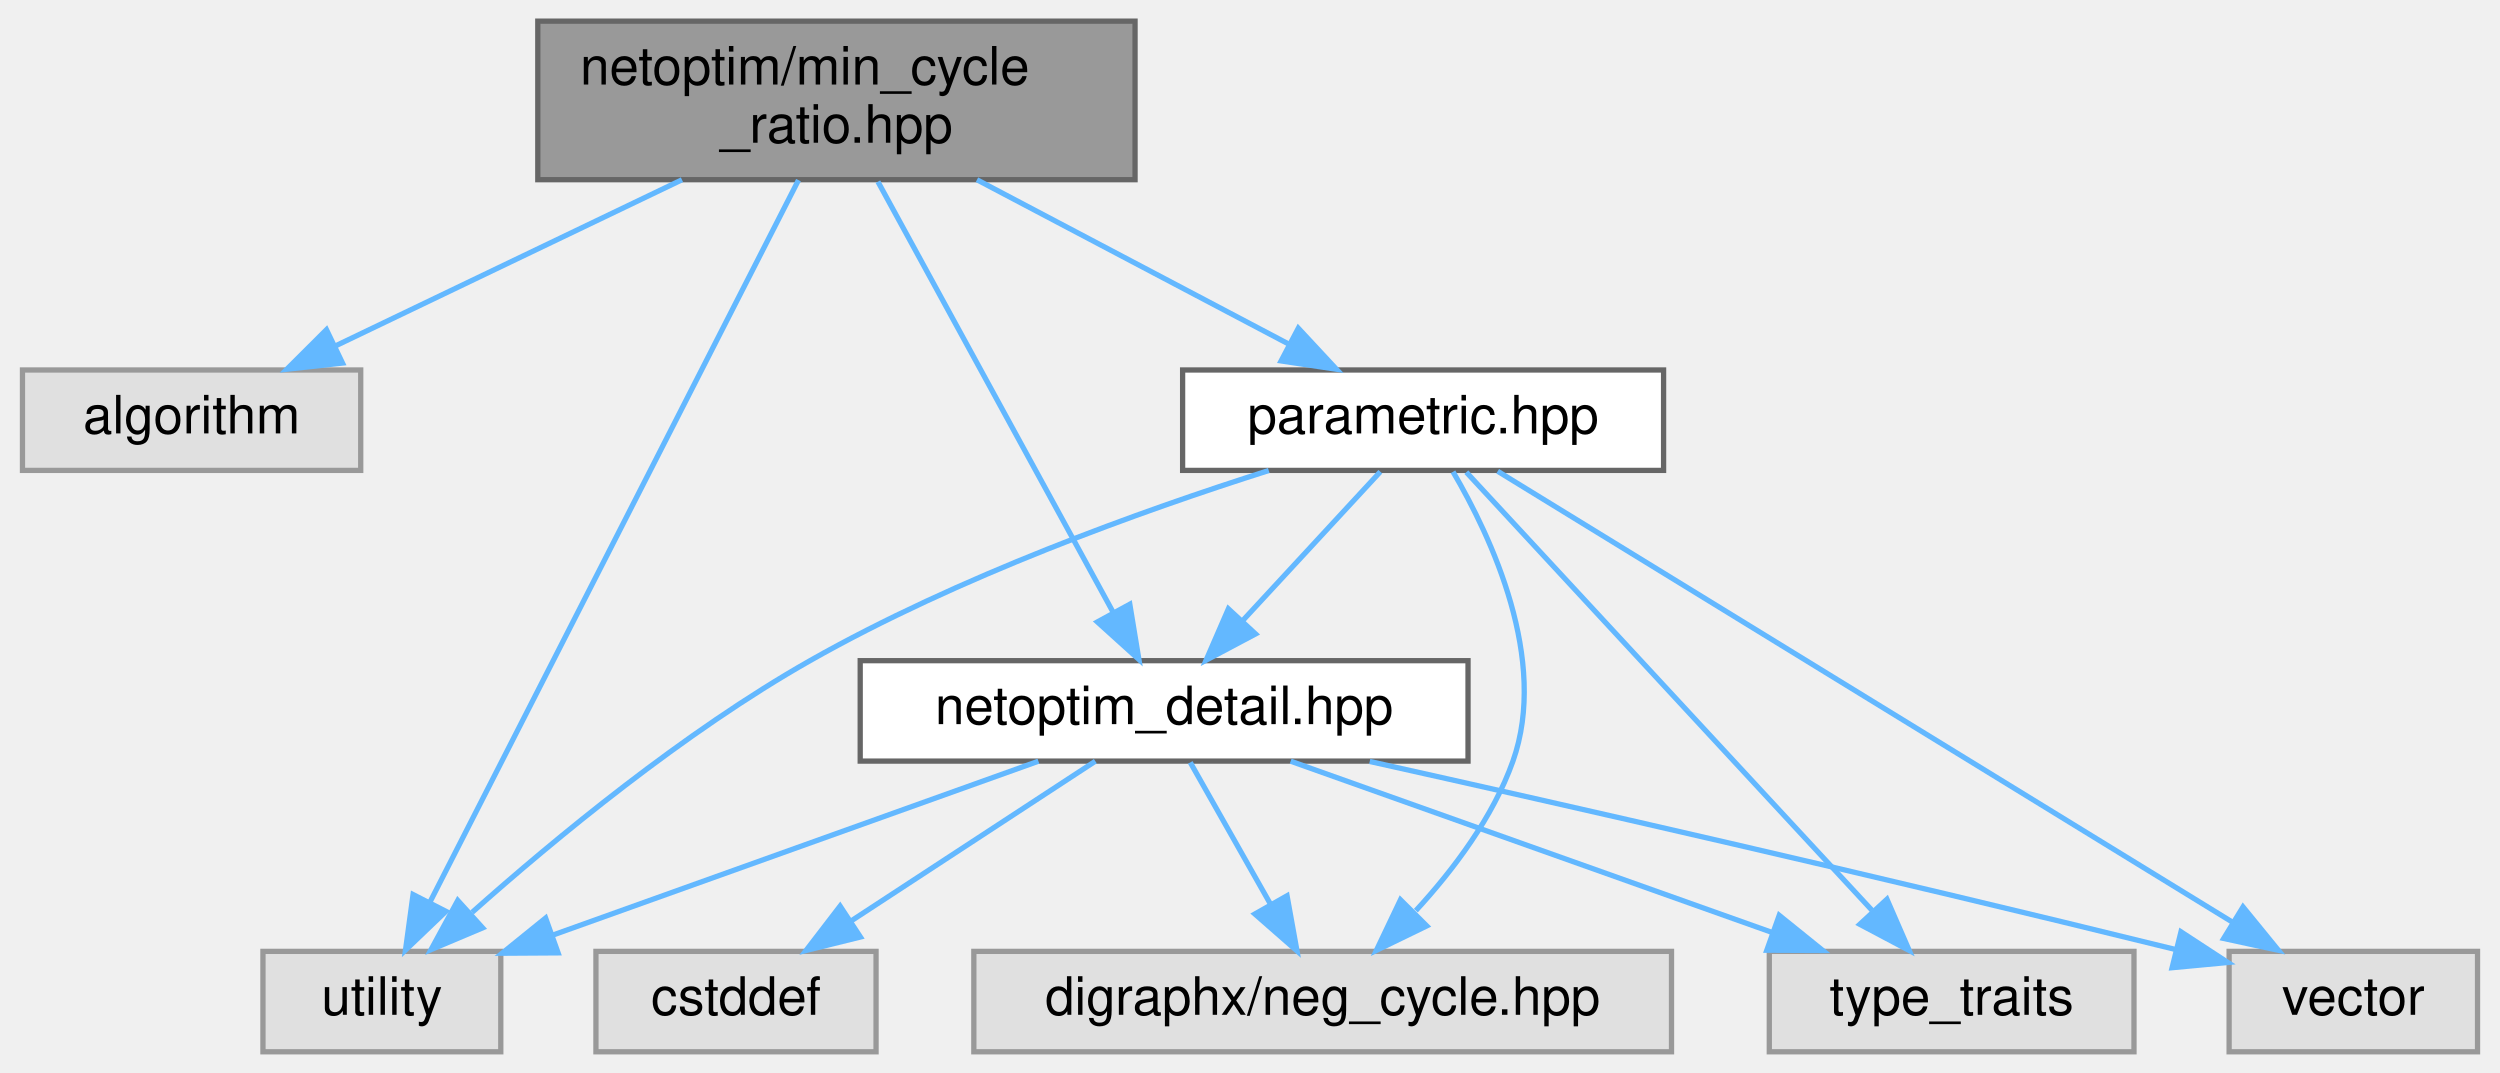
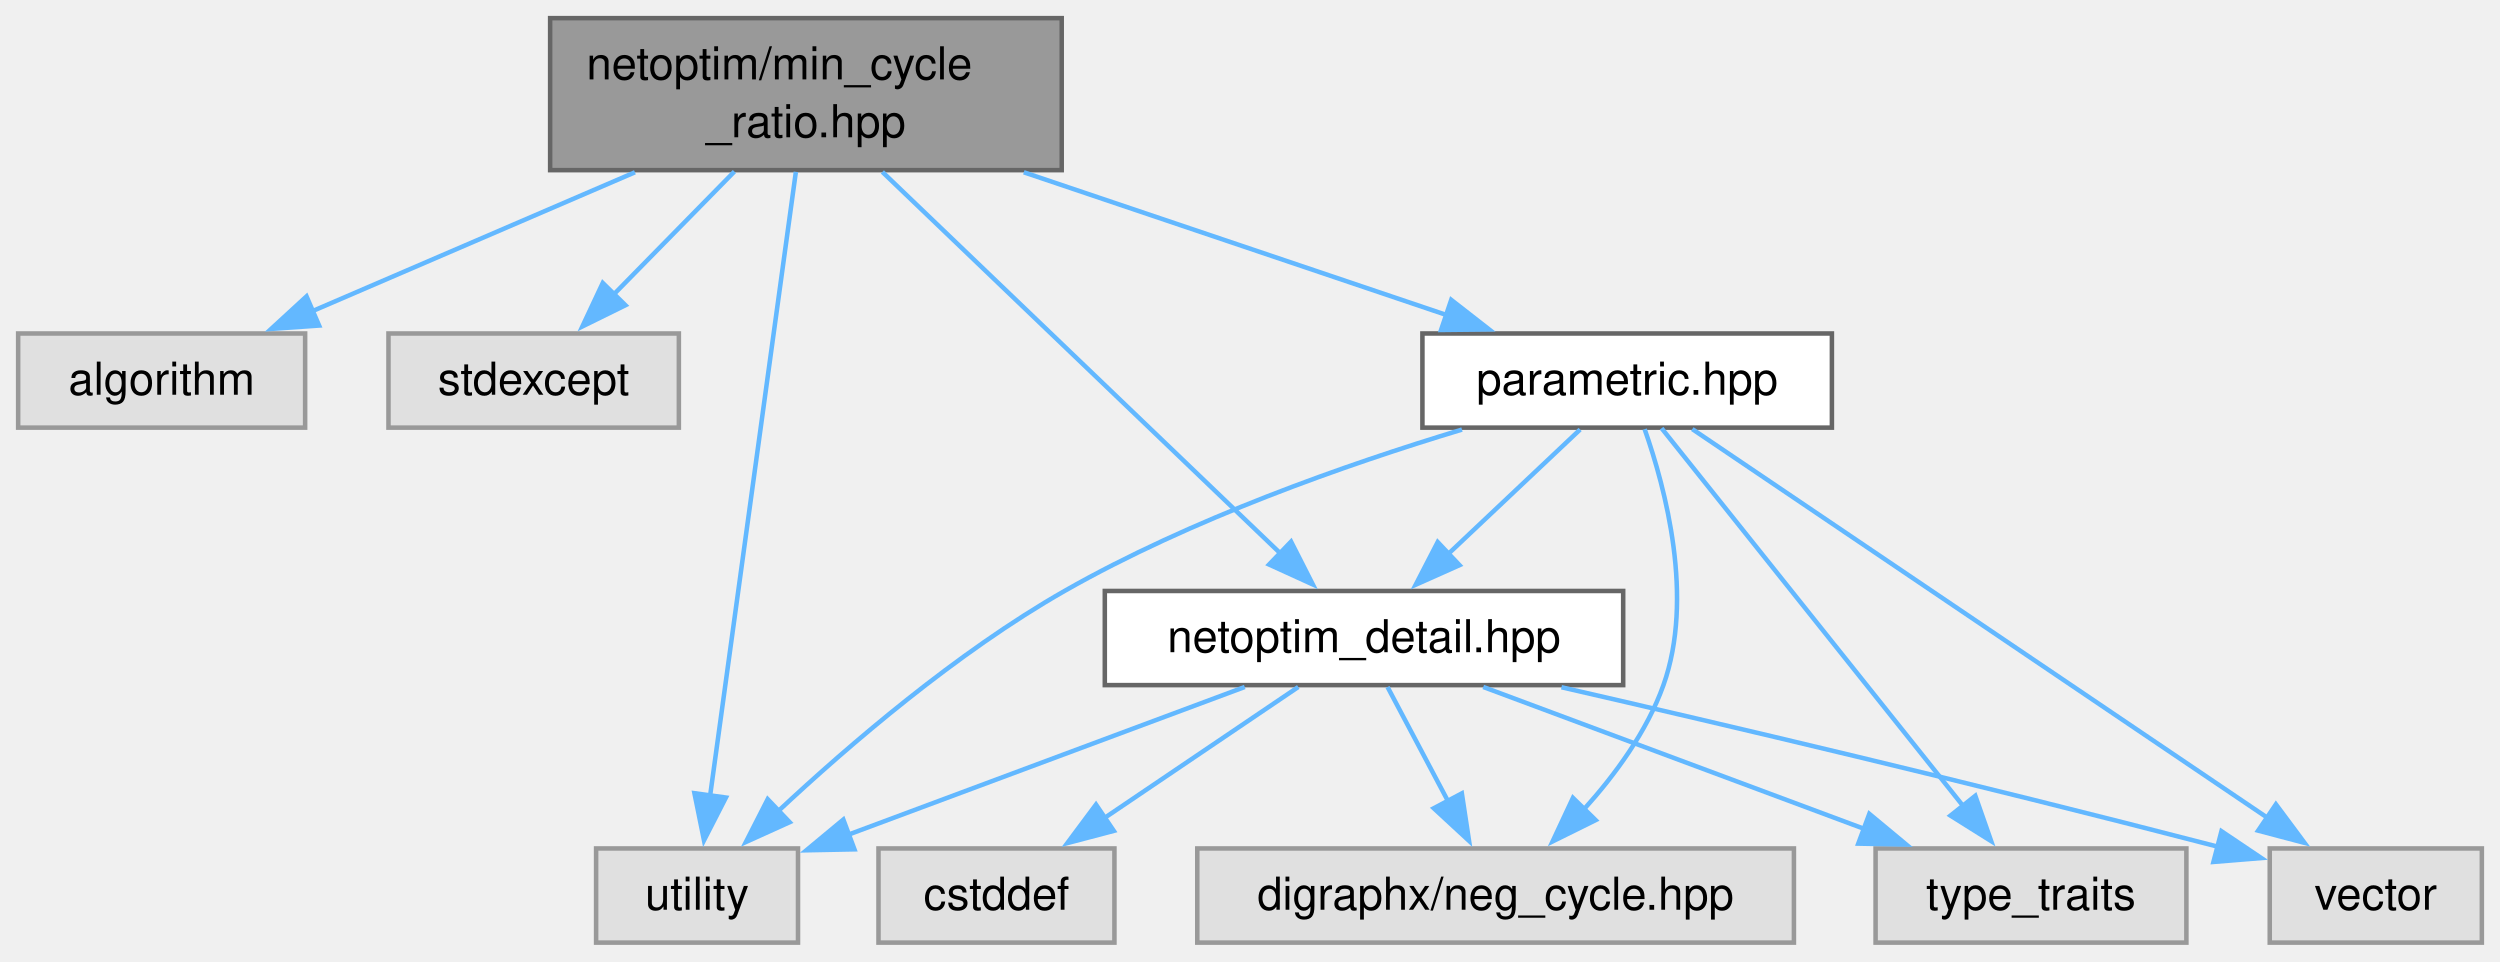
- <svg xmlns="http://www.w3.org/2000/svg" xmlns:xlink="http://www.w3.org/1999/xlink" width="473pt" height="203pt" viewBox="0.00 0.00 472.50 203.00">
-   <g id="graph0" class="graph" transform="scale(1 1) rotate(0) translate(4 199)">
+ <svg xmlns="http://www.w3.org/2000/svg" xmlns:xlink="http://www.w3.org/1999/xlink" width="551pt" height="212pt" viewBox="0.00 0.00 551.00 212.00">
+   <g id="graph0" class="graph" transform="scale(1 1) rotate(0) translate(4 207.75)">
    <g id="Node000001" class="node">
      <g id="a_Node000001">
        <a xlink:title="Minimum cost-to-time cycle ratio problem solver.">
-           <polygon fill="#999999" stroke="#666666" points="210.5,-195 97.5,-195 97.5,-165 210.5,-165 210.5,-195" />
-           <text text-anchor="start" x="105.5" y="-183" font-family="Helvetica,sans-Serif" font-size="10.00">netoptim/min_cycle</text>
-           <text text-anchor="middle" x="154" y="-172" font-family="Helvetica,sans-Serif" font-size="10.00">_ratio.hpp</text>
+           <polygon fill="#999999" stroke="#666666" points="230,-203.75 117.25,-203.75 117.25,-170.25 230,-170.25 230,-203.75" />
+           <text xml:space="preserve" text-anchor="start" x="125.25" y="-190.25" font-family="Helvetica,sans-Serif" font-size="10.00">netoptim/min_cycle</text>
+           <text xml:space="preserve" text-anchor="middle" x="173.62" y="-177.5" font-family="Helvetica,sans-Serif" font-size="10.00">_ratio.hpp</text>
        </a>
      </g>
    </g>
    <g id="Node000002" class="node">
      <g id="a_Node000002">
        <a xlink:title=" ">
-           <polygon fill="#e0e0e0" stroke="#999999" points="64,-129 0,-129 0,-110 64,-110 64,-129" />
-           <text text-anchor="middle" x="32" y="-117" font-family="Helvetica,sans-Serif" font-size="10.00">algorithm</text>
+           <polygon fill="#e0e0e0" stroke="#999999" points="63.25,-134.25 0,-134.25 0,-113.5 63.25,-113.5 63.25,-134.25" />
+           <text xml:space="preserve" text-anchor="middle" x="31.62" y="-120.75" font-family="Helvetica,sans-Serif" font-size="10.00">algorithm</text>
        </a>
      </g>
    </g>
    <g id="edge1_Node000001_Node000002" class="edge">
      <g id="a_edge1_Node000001_Node000002">
        <a xlink:title=" ">
-           <path fill="none" stroke="#63b8ff" d="M124.78,-164.99C104.88,-155.45 78.72,-142.9 59.25,-133.57" />
-           <polygon fill="#63b8ff" stroke="#63b8ff" points="60.55,-130.31 50.02,-129.14 57.52,-136.62 60.55,-130.31" />
+           <path fill="none" stroke="#63b8ff" d="M135.94,-169.78C113.83,-160.26 86.15,-148.35 64.86,-139.18" />
+           <polygon fill="#63b8ff" stroke="#63b8ff" points="66.33,-136 55.76,-135.26 63.56,-142.43 66.33,-136" />
        </a>
      </g>
    </g>
    <g id="Node000003" class="node">
      <g id="a_Node000003">
        <a xlink:title=" ">
-           <polygon fill="#e0e0e0" stroke="#999999" points="90.5,-19 45.5,-19 45.5,0 90.5,0 90.5,-19" />
-           <text text-anchor="middle" x="68" y="-7" font-family="Helvetica,sans-Serif" font-size="10.00">utility</text>
+           <polygon fill="#e0e0e0" stroke="#999999" points="145.62,-134.25 81.62,-134.25 81.62,-113.5 145.62,-113.5 145.62,-134.25" />
+           <text xml:space="preserve" text-anchor="middle" x="113.62" y="-120.75" font-family="Helvetica,sans-Serif" font-size="10.00">stdexcept</text>
        </a>
      </g>
    </g>
    <g id="edge2_Node000001_Node000003" class="edge">
      <g id="a_edge2_Node000001_Node000003">
        <a xlink:title=" ">
-           <path fill="none" stroke="#63b8ff" d="M146.82,-164.92C131.23,-134.39 94.34,-62.1 77.13,-28.39" />
-           <polygon fill="#63b8ff" stroke="#63b8ff" points="80.13,-26.57 72.47,-19.25 73.9,-29.75 80.13,-26.57" />
+           <path fill="none" stroke="#63b8ff" d="M157.86,-169.94C149.72,-161.64 139.75,-151.49 131.34,-142.93" />
+           <polygon fill="#63b8ff" stroke="#63b8ff" points="133.85,-140.48 124.35,-135.8 128.85,-145.39 133.85,-140.48" />
        </a>
      </g>
    </g>
    <g id="Node000004" class="node">
      <g id="a_Node000004">
-         <a xlink:href="netoptim__detail_8hpp.html" target="_top" xlink:title="Internal implementation helpers shared by the netoptim algorithms.">
-           <polygon fill="white" stroke="#666666" points="273.5,-74 158.5,-74 158.5,-55 273.5,-55 273.5,-74" />
-           <text text-anchor="middle" x="216" y="-62" font-family="Helvetica,sans-Serif" font-size="10.00">netoptim_detail.hpp</text>
+         <a xlink:title=" ">
+           <polygon fill="#e0e0e0" stroke="#999999" points="171.88,-20.75 127.38,-20.75 127.38,0 171.88,0 171.88,-20.75" />
+           <text xml:space="preserve" text-anchor="middle" x="149.62" y="-7.25" font-family="Helvetica,sans-Serif" font-size="10.00">utility</text>
        </a>
      </g>
    </g>
    <g id="edge3_Node000001_Node000004" class="edge">
      <g id="a_edge3_Node000001_Node000004">
        <a xlink:title=" ">
-           <path fill="none" stroke="#63b8ff" d="M161.85,-164.63C173.21,-143.84 194.18,-105.44 206.43,-83.02" />
-           <polygon fill="#63b8ff" stroke="#63b8ff" points="209.51,-84.68 211.23,-74.23 203.37,-81.33 209.51,-84.68" />
+           <path fill="none" stroke="#63b8ff" d="M171.41,-169.88C167.05,-138.15 157.35,-67.59 152.5,-32.31" />
+           <polygon fill="#63b8ff" stroke="#63b8ff" points="155.99,-31.97 151.16,-22.54 149.05,-32.93 155.99,-31.97" />
+         </a>
+       </g>
+     </g>
+     <g id="Node000005" class="node">
+       <g id="a_Node000005">
+         <a xlink:href="netoptim__detail_8hpp.html" target="_top" xlink:title="Internal implementation helpers shared by the netoptim algorithms.">
+           <polygon fill="white" stroke="#666666" points="353.75,-77.5 239.5,-77.5 239.5,-56.75 353.75,-56.75 353.75,-77.5" />
+           <text xml:space="preserve" text-anchor="middle" x="296.62" y="-64" font-family="Helvetica,sans-Serif" font-size="10.00">netoptim_detail.hpp</text>
+         </a>
+       </g>
+     </g>
+     <g id="edge4_Node000001_Node000005" class="edge">
+       <g id="a_edge4_Node000001_Node000005">
+         <a xlink:title=" ">
+           <path fill="none" stroke="#63b8ff" d="M190.47,-169.86C213.46,-147.83 254.5,-108.5 278.25,-85.73" />
+           <polygon fill="#63b8ff" stroke="#63b8ff" points="280.55,-88.38 285.35,-78.93 275.7,-83.33 280.55,-88.38" />
+         </a>
+       </g>
+     </g>
+     <g id="Node000010" class="node">
+       <g id="a_Node000010">
+         <a xlink:href="parametric_8hpp.html" target="_top" xlink:title="Maximum parametric problem solver for network optimization.">
+           <polygon fill="white" stroke="#666666" points="399.75,-134.25 309.5,-134.25 309.5,-113.5 399.75,-113.5 399.75,-134.25" />
+           <text xml:space="preserve" text-anchor="middle" x="354.62" y="-120.75" font-family="Helvetica,sans-Serif" font-size="10.00">parametric.hpp</text>
+         </a>
+       </g>
+     </g>
+     <g id="edge10_Node000001_Node000010" class="edge">
+       <g id="a_edge10_Node000001_Node000010">
+         <a xlink:title=" ">
+           <path fill="none" stroke="#63b8ff" d="M221.65,-169.78C250.74,-159.96 287.4,-147.58 314.85,-138.31" />
+           <polygon fill="#63b8ff" stroke="#63b8ff" points="315.85,-141.66 324.2,-135.15 313.61,-135.03 315.85,-141.66" />
+         </a>
+       </g>
+     </g>
+     <g id="edge8_Node000005_Node000004" class="edge">
+       <g id="a_edge8_Node000005_Node000004">
+         <a xlink:title=" ">
+           <path fill="none" stroke="#63b8ff" d="M270.34,-56.34C245.92,-47.24 209.43,-33.65 182.97,-23.79" />
+           <polygon fill="#63b8ff" stroke="#63b8ff" points="184.32,-20.56 173.72,-20.35 181.87,-27.12 184.32,-20.56" />
+         </a>
+       </g>
+     </g>
+     <g id="Node000006" class="node">
+       <g id="a_Node000006">
+         <a xlink:title=" ">
+           <polygon fill="#e0e0e0" stroke="#999999" points="241.62,-20.75 189.62,-20.75 189.62,0 241.62,0 241.62,-20.75" />
+           <text xml:space="preserve" text-anchor="middle" x="215.62" y="-7.25" font-family="Helvetica,sans-Serif" font-size="10.00">cstddef</text>
+         </a>
+       </g>
+     </g>
+     <g id="edge5_Node000005_Node000006" class="edge">
+       <g id="a_edge5_Node000005_Node000006">
+         <a xlink:title=" ">
+           <path fill="none" stroke="#63b8ff" d="M282.14,-56.34C270.28,-48.32 253.25,-36.81 239.39,-27.44" />
+           <polygon fill="#63b8ff" stroke="#63b8ff" points="241.48,-24.63 231.23,-21.93 237.56,-30.43 241.48,-24.63" />
+         </a>
+       </g>
+     </g>
+     <g id="Node000007" class="node">
+       <g id="a_Node000007">
+         <a xlink:title=" ">
+           <polygon fill="#e0e0e0" stroke="#999999" points="391.38,-20.75 259.88,-20.75 259.88,0 391.38,0 391.38,-20.75" />
+           <text xml:space="preserve" text-anchor="middle" x="325.62" y="-7.25" font-family="Helvetica,sans-Serif" font-size="10.00">digraphx/neg_cycle.hpp</text>
+         </a>
+       </g>
+     </g>
+     <g id="edge6_Node000005_Node000007" class="edge">
+       <g id="a_edge6_Node000005_Node000007">
+         <a xlink:title=" ">
+           <path fill="none" stroke="#63b8ff" d="M301.81,-56.34C305.52,-49.33 310.64,-39.66 315.19,-31.08" />
+           <polygon fill="#63b8ff" stroke="#63b8ff" points="318.19,-32.89 319.78,-22.42 312,-29.61 318.19,-32.89" />
+         </a>
+       </g>
+     </g>
+     <g id="Node000008" class="node">
+       <g id="a_Node000008">
+         <a xlink:title=" ">
+           <polygon fill="#e0e0e0" stroke="#999999" points="477.88,-20.75 409.38,-20.75 409.38,0 477.88,0 477.88,-20.75" />
+           <text xml:space="preserve" text-anchor="middle" x="443.62" y="-7.25" font-family="Helvetica,sans-Serif" font-size="10.00">type_traits</text>
+         </a>
+       </g>
+     </g>
+     <g id="edge7_Node000005_Node000008" class="edge">
+       <g id="a_edge7_Node000005_Node000008">
+         <a xlink:title=" ">
+           <path fill="none" stroke="#63b8ff" d="M322.91,-56.34C346.32,-47.62 380.81,-34.77 406.94,-25.04" />
+           <polygon fill="#63b8ff" stroke="#63b8ff" points="408,-28.38 416.15,-21.61 405.56,-21.82 408,-28.38" />
        </a>
      </g>
    </g>
    <g id="Node000009" class="node">
      <g id="a_Node000009">
-         <a xlink:href="parametric_8hpp.html" target="_top" xlink:title="Maximum parametric problem solver for network optimization.">
-           <polygon fill="white" stroke="#666666" points="310.5,-129 219.5,-129 219.5,-110 310.5,-110 310.5,-129" />
-           <text text-anchor="middle" x="265" y="-117" font-family="Helvetica,sans-Serif" font-size="10.00">parametric.hpp</text>
-         </a>
-       </g>
-     </g>
-     <g id="edge9_Node000001_Node000009" class="edge">
-       <g id="a_edge9_Node000001_Node000009">
-         <a xlink:title=" ">
-           <path fill="none" stroke="#63b8ff" d="M180.59,-164.99C198.45,-155.58 221.84,-143.24 239.48,-133.95" />
-           <polygon fill="#63b8ff" stroke="#63b8ff" points="241.39,-136.9 248.61,-129.14 238.13,-130.71 241.39,-136.9" />
-         </a>
-       </g>
-     </g>
-     <g id="edge7_Node000004_Node000003" class="edge">
-       <g id="a_edge7_Node000004_Node000003">
-         <a xlink:title=" ">
-           <path fill="none" stroke="#63b8ff" d="M192.22,-54.98C167.33,-46.07 128.09,-32.02 100.39,-22.1" />
-           <polygon fill="#63b8ff" stroke="#63b8ff" points="101.34,-18.72 90.75,-18.65 98.98,-25.31 101.34,-18.72" />
-         </a>
-       </g>
-     </g>
-     <g id="Node000005" class="node">
-       <g id="a_Node000005">
-         <a xlink:title=" ">
-           <polygon fill="#e0e0e0" stroke="#999999" points="161.5,-19 108.5,-19 108.5,0 161.5,0 161.5,-19" />
-           <text text-anchor="middle" x="135" y="-7" font-family="Helvetica,sans-Serif" font-size="10.00">cstddef</text>
-         </a>
-       </g>
-     </g>
-     <g id="edge4_Node000004_Node000005" class="edge">
-       <g id="a_edge4_Node000004_Node000005">
-         <a xlink:title=" ">
-           <path fill="none" stroke="#63b8ff" d="M202.99,-54.98C190.54,-46.84 171.54,-34.41 156.79,-24.76" />
-           <polygon fill="#63b8ff" stroke="#63b8ff" points="158.54,-21.72 148.25,-19.17 154.7,-27.57 158.54,-21.72" />
-         </a>
-       </g>
-     </g>
-     <g id="Node000006" class="node">
-       <g id="a_Node000006">
-         <a xlink:title=" ">
-           <polygon fill="#e0e0e0" stroke="#999999" points="312,-19 180,-19 180,0 312,0 312,-19" />
-           <text text-anchor="middle" x="246" y="-7" font-family="Helvetica,sans-Serif" font-size="10.00">digraphx/neg_cycle.hpp</text>
-         </a>
-       </g>
-     </g>
-     <g id="edge5_Node000004_Node000006" class="edge">
-       <g id="a_edge5_Node000004_Node000006">
-         <a xlink:title=" ">
-           <path fill="none" stroke="#63b8ff" d="M220.95,-54.75C225.06,-47.49 231.03,-36.95 236.1,-27.98" />
-           <polygon fill="#63b8ff" stroke="#63b8ff" points="239.26,-29.52 241.14,-19.09 233.17,-26.07 239.26,-29.52" />
-         </a>
-       </g>
-     </g>
-     <g id="Node000007" class="node">
-       <g id="a_Node000007">
-         <a xlink:title=" ">
-           <polygon fill="#e0e0e0" stroke="#999999" points="399.5,-19 330.5,-19 330.5,0 399.5,0 399.5,-19" />
-           <text text-anchor="middle" x="365" y="-7" font-family="Helvetica,sans-Serif" font-size="10.00">type_traits</text>
-         </a>
-       </g>
-     </g>
-     <g id="edge6_Node000004_Node000007" class="edge">
-       <g id="a_edge6_Node000004_Node000007">
-         <a xlink:title=" ">
-           <path fill="none" stroke="#63b8ff" d="M239.94,-54.98C264.56,-46.23 303.12,-32.51 330.92,-22.62" />
-           <polygon fill="#63b8ff" stroke="#63b8ff" points="332.38,-25.82 340.62,-19.17 330.03,-19.22 332.38,-25.82" />
-         </a>
-       </g>
-     </g>
-     <g id="Node000008" class="node">
-       <g id="a_Node000008">
-         <a xlink:title=" ">
-           <polygon fill="#e0e0e0" stroke="#999999" points="464.5,-19 417.5,-19 417.5,0 464.5,0 464.5,-19" />
-           <text text-anchor="middle" x="441" y="-7" font-family="Helvetica,sans-Serif" font-size="10.00">vector</text>
-         </a>
-       </g>
-     </g>
-     <g id="edge8_Node000004_Node000008" class="edge">
-       <g id="a_edge8_Node000004_Node000008">
-         <a xlink:title=" ">
-           <path fill="none" stroke="#63b8ff" d="M254.9,-54.93C291.89,-46.69 349.31,-33.67 407.53,-19.31" />
-           <polygon fill="#63b8ff" stroke="#63b8ff" points="408.39,-22.7 417.26,-16.9 406.71,-15.91 408.39,-22.7" />
-         </a>
-       </g>
-     </g>
-     <g id="edge12_Node000009_Node000003" class="edge">
-       <g id="a_edge12_Node000009_Node000003">
-         <a xlink:title=" ">
-           <path fill="none" stroke="#63b8ff" d="M235.8,-109.98C211.67,-102.32 176.96,-89.85 149,-74 125.13,-60.47 100.75,-40.32 85.06,-26.37" />
-           <polygon fill="#63b8ff" stroke="#63b8ff" points="87.06,-23.45 77.3,-19.33 82.36,-28.64 87.06,-23.45" />
-         </a>
-       </g>
-     </g>
-     <g id="edge14_Node000009_Node000004" class="edge">
-       <g id="a_edge14_Node000009_Node000004">
-         <a xlink:title=" ">
-           <path fill="none" stroke="#63b8ff" d="M256.91,-109.75C249.84,-102.11 239.41,-90.82 230.85,-81.56" />
-           <polygon fill="#63b8ff" stroke="#63b8ff" points="233.3,-79.06 223.94,-74.09 228.16,-83.81 233.3,-79.06" />
-         </a>
-       </g>
-     </g>
-     <g id="edge10_Node000009_Node000006" class="edge">
-       <g id="a_edge10_Node000009_Node000006">
-         <a xlink:title=" ">
-           <path fill="none" stroke="#63b8ff" d="M270.66,-109.74C277.91,-97.37 288.78,-74.15 282,-55 278.25,-44.41 270.79,-34.49 263.63,-26.71" />
-           <polygon fill="#63b8ff" stroke="#63b8ff" points="265.69,-23.82 256.16,-19.19 260.72,-28.76 265.69,-23.82" />
-         </a>
-       </g>
-     </g>
-     <g id="edge11_Node000009_Node000007" class="edge">
-       <g id="a_edge11_Node000009_Node000007">
-         <a xlink:title=" ">
-           <path fill="none" stroke="#63b8ff" d="M273.18,-109.66C289.97,-91.54 328.51,-49.91 349.93,-26.77" />
-           <polygon fill="#63b8ff" stroke="#63b8ff" points="352.76,-28.87 356.98,-19.16 347.62,-24.12 352.76,-28.87" />
-         </a>
-       </g>
-     </g>
-     <g id="edge13_Node000009_Node000008" class="edge">
-       <g id="a_edge13_Node000009_Node000008">
-         <a xlink:title=" ">
-           <path fill="none" stroke="#63b8ff" d="M279.11,-109.84C309.49,-91.2 381.33,-47.11 418.24,-24.46" />
-           <polygon fill="#63b8ff" stroke="#63b8ff" points="420.13,-27.41 426.83,-19.2 416.47,-21.44 420.13,-27.41" />
+         <a xlink:title=" ">
+           <polygon fill="#e0e0e0" stroke="#999999" points="543,-20.75 496.25,-20.75 496.25,0 543,0 543,-20.75" />
+           <text xml:space="preserve" text-anchor="middle" x="519.62" y="-7.25" font-family="Helvetica,sans-Serif" font-size="10.00">vector</text>
+         </a>
+       </g>
+     </g>
+     <g id="edge9_Node000005_Node000009" class="edge">
+       <g id="a_edge9_Node000005_Node000009">
+         <a xlink:title=" ">
+           <path fill="none" stroke="#63b8ff" d="M340.15,-56.28C376.33,-47.98 429.43,-35.51 484.77,-21.15" />
+           <polygon fill="#63b8ff" stroke="#63b8ff" points="485.61,-24.55 494.4,-18.64 483.84,-17.78 485.61,-24.55" />
+         </a>
+       </g>
+     </g>
+     <g id="edge13_Node000010_Node000004" class="edge">
+       <g id="a_edge13_Node000010_Node000004">
+         <a xlink:title=" ">
+           <path fill="none" stroke="#63b8ff" d="M318.22,-113.07C292.74,-105.38 258.41,-93.33 230.62,-77.5 206.89,-63.98 183.07,-43.51 167.47,-28.93" />
+           <polygon fill="#63b8ff" stroke="#63b8ff" points="170.04,-26.54 160.39,-22.17 165.2,-31.61 170.04,-26.54" />
+         </a>
+       </g>
+     </g>
+     <g id="edge15_Node000010_Node000005" class="edge">
+       <g id="a_edge15_Node000010_Node000005">
+         <a xlink:title=" ">
+           <path fill="none" stroke="#63b8ff" d="M344.26,-113.09C336.17,-105.46 324.74,-94.67 315.1,-85.57" />
+           <polygon fill="#63b8ff" stroke="#63b8ff" points="317.68,-83.19 308.01,-78.87 312.87,-88.28 317.68,-83.19" />
+         </a>
+       </g>
+     </g>
+     <g id="edge11_Node000010_Node000007" class="edge">
+       <g id="a_edge11_Node000010_Node000007">
+         <a xlink:title=" ">
+           <path fill="none" stroke="#63b8ff" d="M358.48,-113.16C363.11,-99.99 369.45,-75.92 362.62,-56.75 359,-46.56 352,-37.01 345.05,-29.32" />
+           <polygon fill="#63b8ff" stroke="#63b8ff" points="347.68,-27 338.19,-22.3 342.68,-31.9 347.68,-27" />
+         </a>
+       </g>
+     </g>
+     <g id="edge12_Node000010_Node000008" class="edge">
+       <g id="a_edge12_Node000010_Node000008">
+         <a xlink:title=" ">
+           <path fill="none" stroke="#63b8ff" d="M362.21,-113.37C376.92,-94.95 409.53,-54.09 428.72,-30.05" />
+           <polygon fill="#63b8ff" stroke="#63b8ff" points="431.36,-32.36 434.86,-22.36 425.88,-27.99 431.36,-32.36" />
+         </a>
+       </g>
+     </g>
+     <g id="edge14_Node000010_Node000009" class="edge">
+       <g id="a_edge14_Node000010_Node000009">
+         <a xlink:title=" ">
+           <path fill="none" stroke="#63b8ff" d="M368.98,-113.18C397.38,-93.98 461,-50.99 495.79,-27.48" />
+           <polygon fill="#63b8ff" stroke="#63b8ff" points="497.61,-30.48 503.93,-21.98 493.69,-24.68 497.61,-30.48" />
        </a>
      </g>
    </g>
  </g>
</svg>
